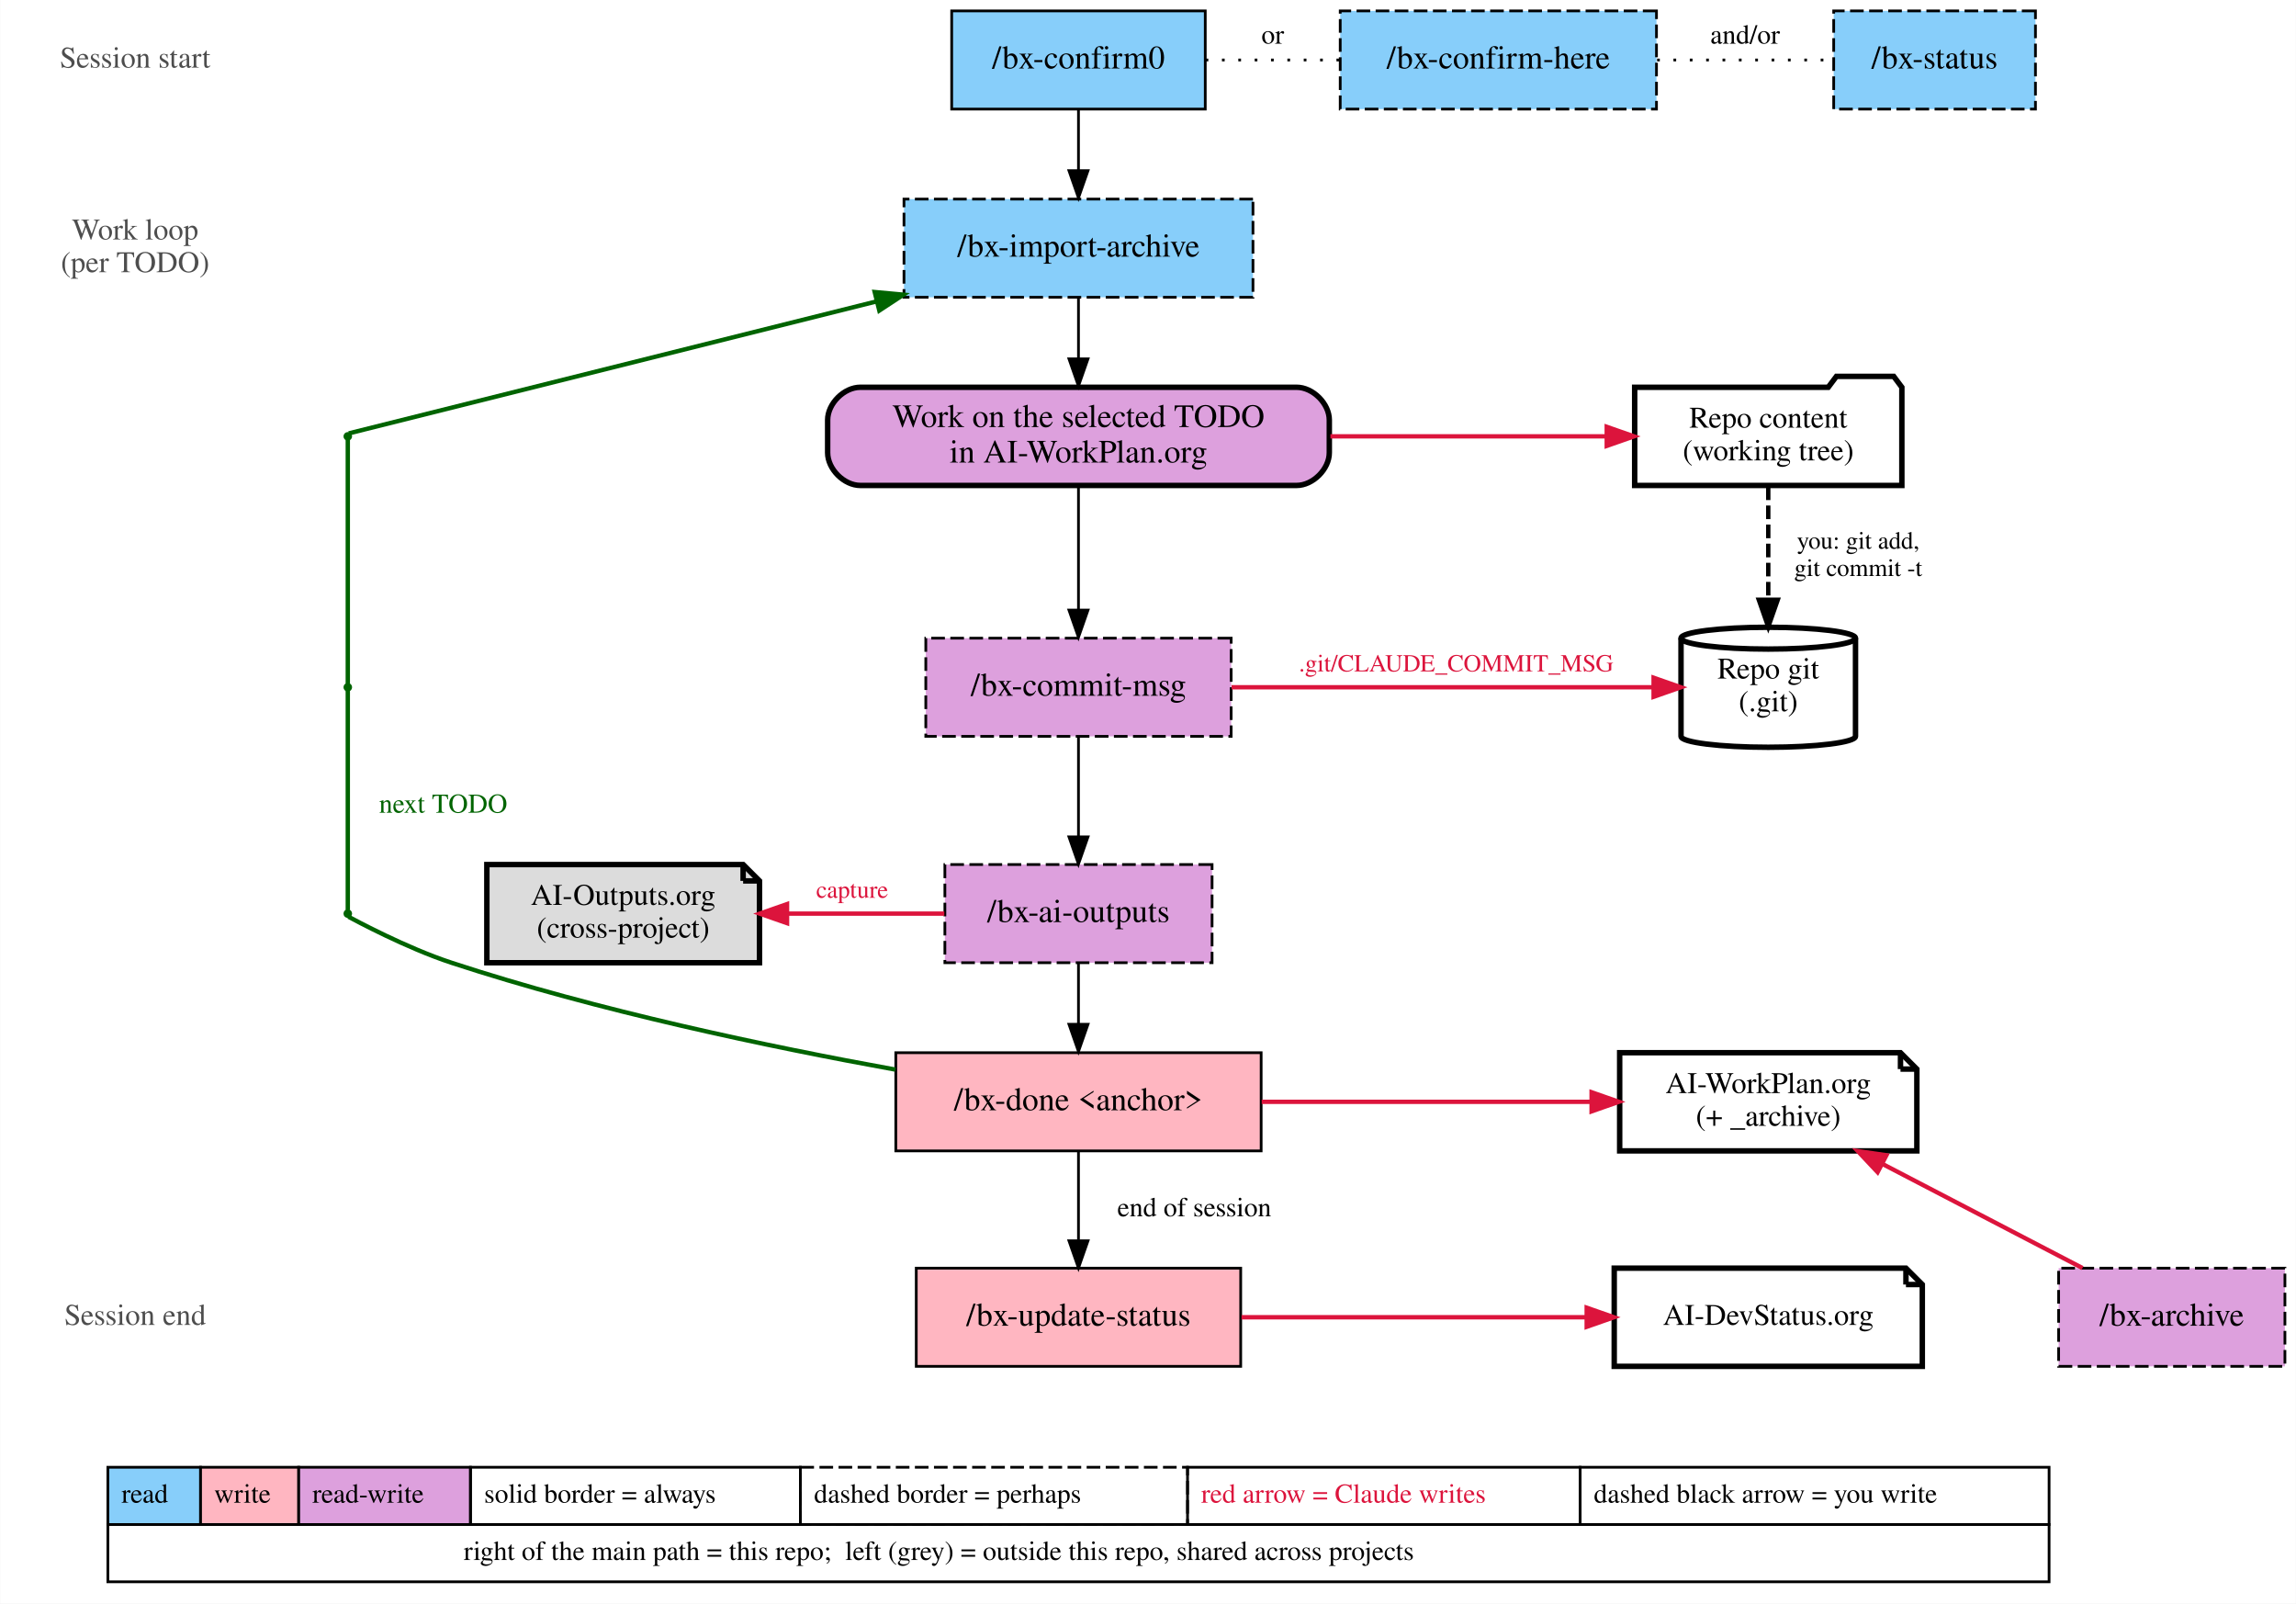
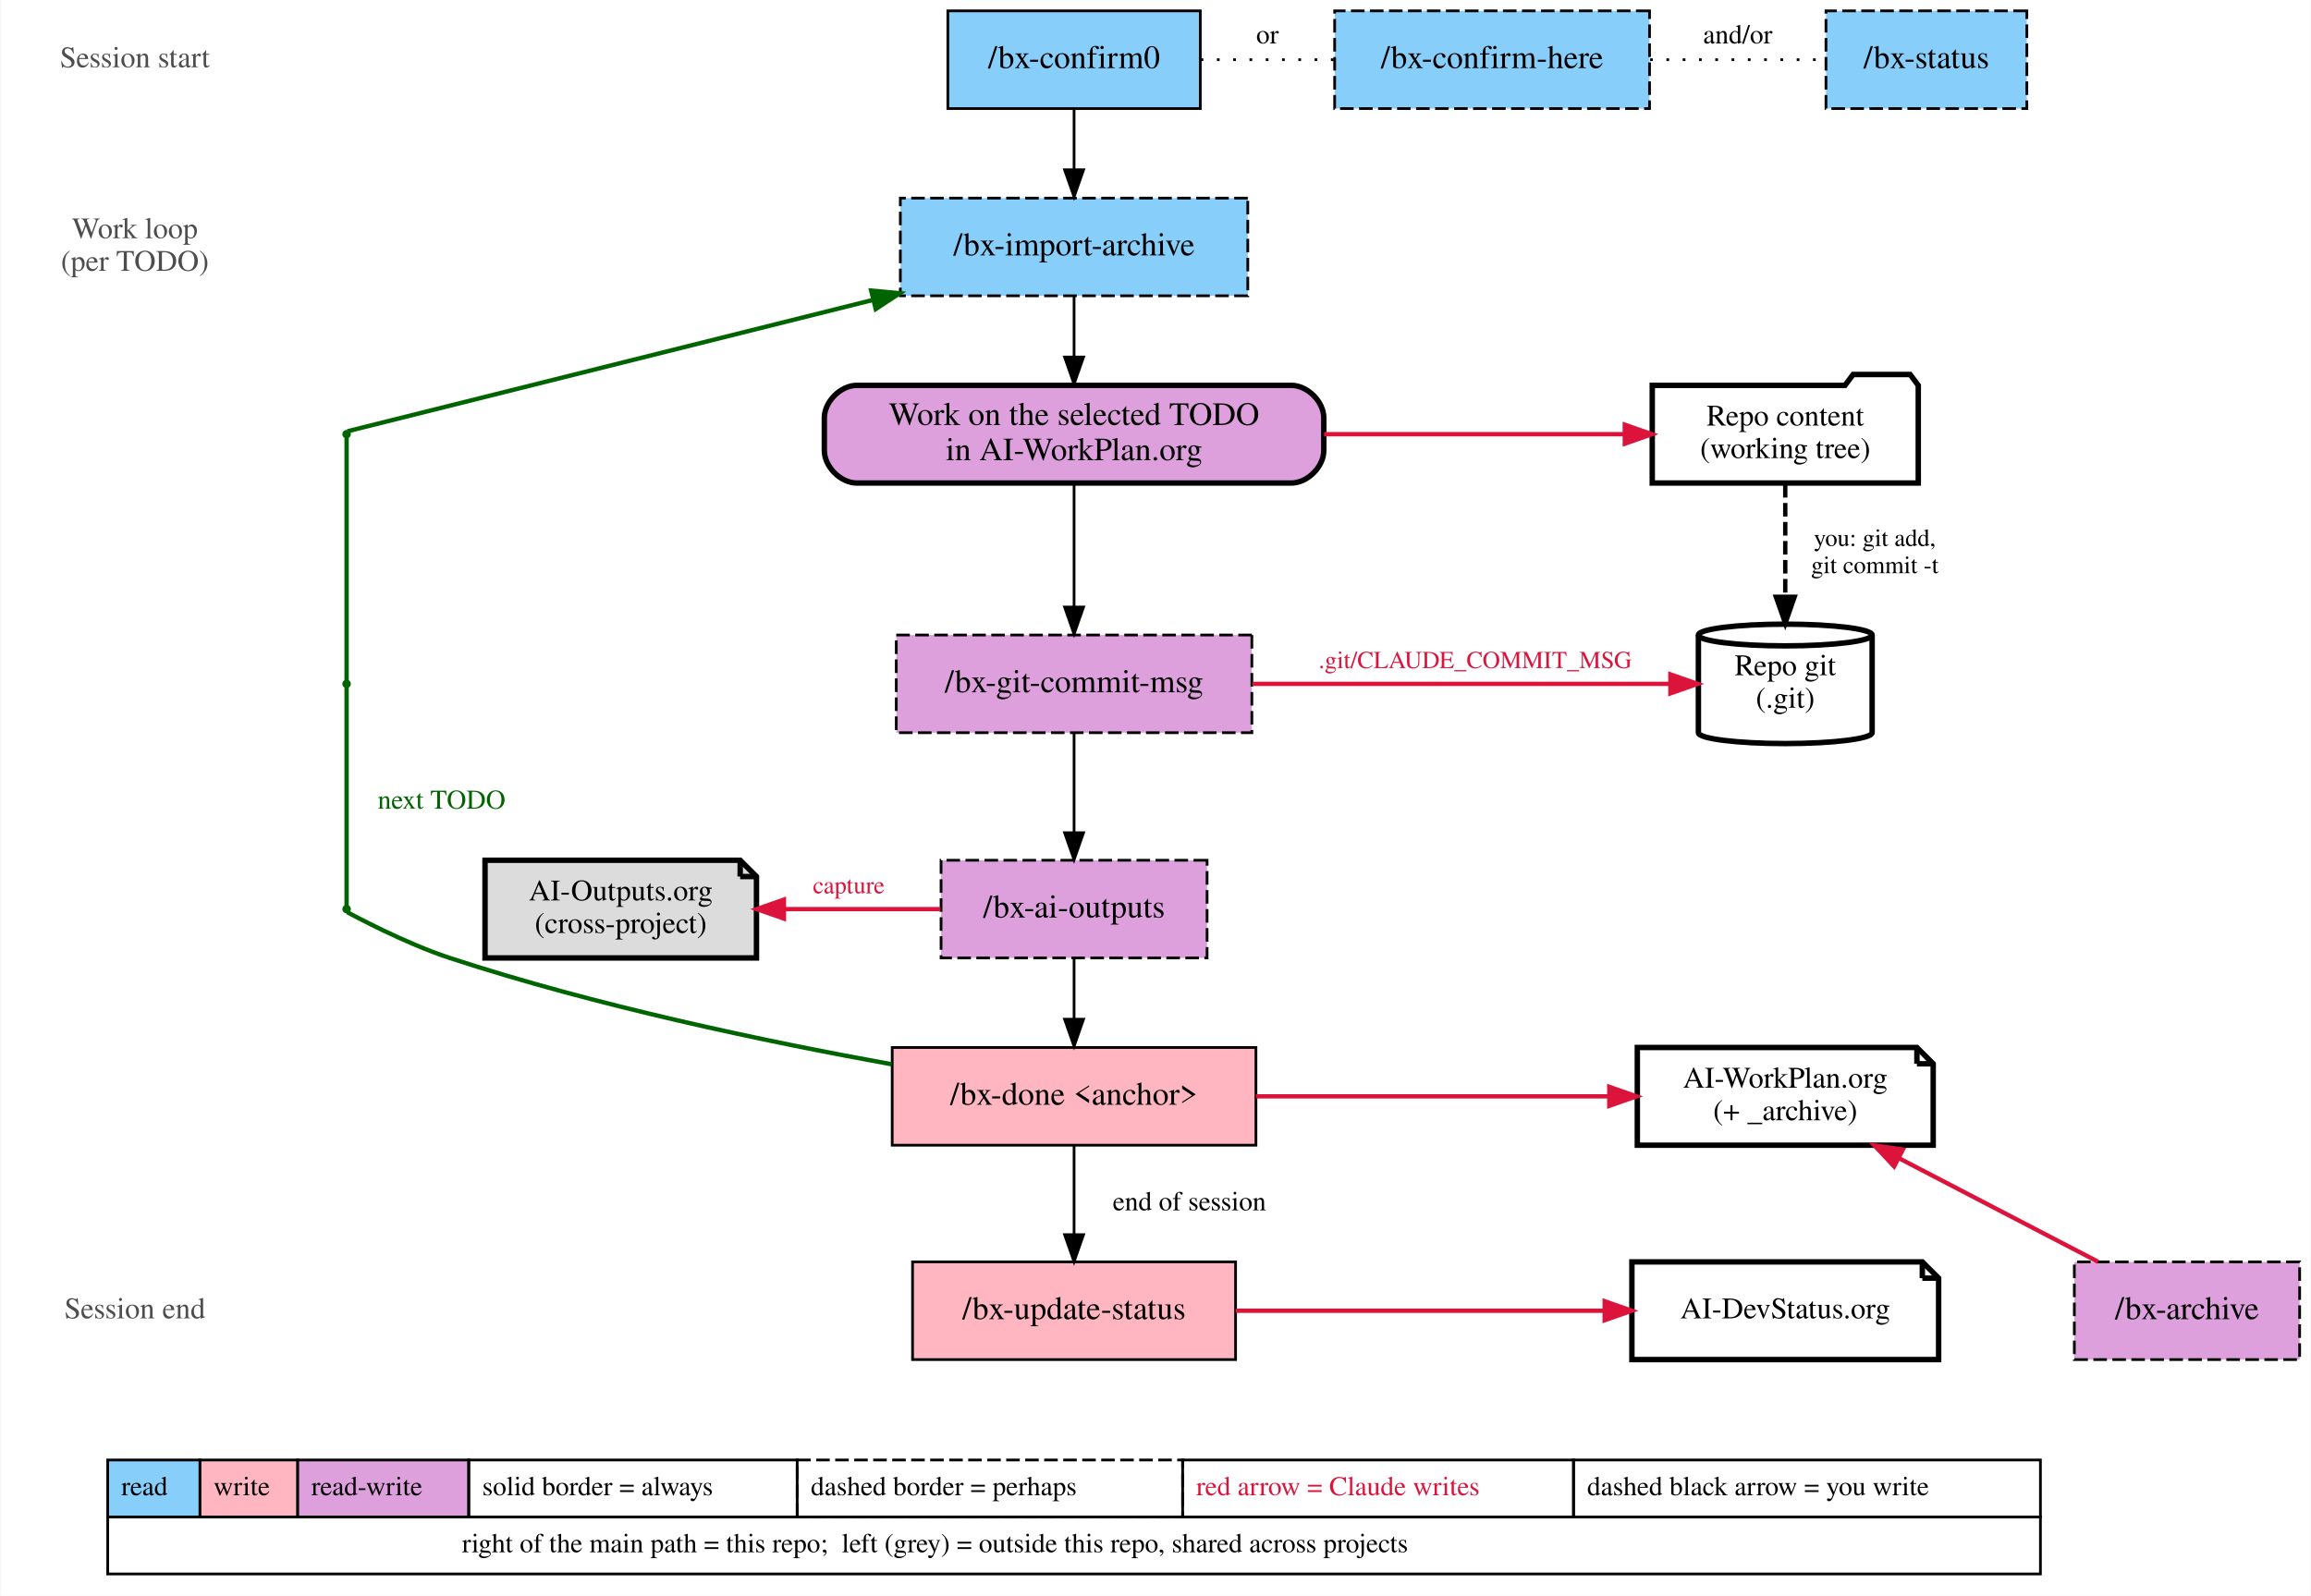
- <svg xmlns="http://www.w3.org/2000/svg" width="792pt" height="553pt" viewBox="0 0 842.00 588.00">
+ <svg xmlns="http://www.w3.org/2000/svg" width="792pt" height="547pt" viewBox="0 0 851.00 588.00">
  <g id="graph0" class="graph" transform="scale(1 1) rotate(0) translate(4 584)">
-     <polygon fill="white" stroke="transparent" points="-4,4 -4,-584 838,-584 838,4 -4,4" />
+     <polygon fill="white" stroke="transparent" points="-4,4 -4,-584 847,-584 847,4 -4,4" />
    <g id="node1" class="node">
      <text text-anchor="middle" x="45.5" y="-559.2" font-family="Times,serif" font-size="11.00" fill="#4d4d4d">Session start</text>
    </g>
    <g id="node2" class="node">
      <text text-anchor="middle" x="45.5" y="-496.2" font-family="Times,serif" font-size="11.00" fill="#4d4d4d">Work loop</text>
      <text text-anchor="middle" x="45.5" y="-484.2" font-family="Times,serif" font-size="11.00" fill="#4d4d4d">(per TODO)</text>
    </g>
    <g id="node3" class="node">
</g>
    <g id="node4" class="node">
</g>
    <g id="node12" class="node">
      <ellipse fill="darkgreen" stroke="darkgreen" cx="123.5" cy="-424" rx="1.08" ry="1.08" />
    </g>
    <g id="node5" class="node">
</g>
    <g id="node15" class="node">
      <ellipse fill="darkgreen" stroke="darkgreen" cx="123.5" cy="-332" rx="1.08" ry="1.08" />
    </g>
    <g id="node6" class="node">
</g>
    <g id="node18" class="node">
      <ellipse fill="darkgreen" stroke="darkgreen" cx="123.5" cy="-249" rx="1.08" ry="1.08" />
    </g>
    <g id="node7" class="node">
      <text text-anchor="middle" x="45.5" y="-98.2" font-family="Times,serif" font-size="11.00" fill="#4d4d4d">Session end</text>
    </g>
    <g id="node8" class="node">
      <polygon fill="lightskyblue" stroke="black" points="438,-580 345,-580 345,-544 438,-544 438,-580" />
      <text text-anchor="middle" x="391.5" y="-558.9" font-family="Times,serif" font-size="12.00">/bx-confirm0</text>
    </g>
    <g id="node9" class="node">
      <polygon fill="lightskyblue" stroke="black" stroke-dasharray="5,2" points="603.5,-580 487.5,-580 487.5,-544 603.5,-544 603.5,-580" />
      <text text-anchor="middle" x="545.5" y="-558.9" font-family="Times,serif" font-size="12.00">/bx-confirm-here</text>
    </g>
    <g id="edge34" class="edge">
      <path fill="none" stroke="black" stroke-dasharray="1,5" d="M438.12,-562C453.62,-562 471.06,-562 487.32,-562" />
      <text text-anchor="middle" x="462.75" y="-568" font-family="Times,serif" font-size="10.00"> or </text>
    </g>
    <g id="node11" class="node">
      <polygon fill="lightskyblue" stroke="black" stroke-dasharray="5,2" points="455.5,-511 327.5,-511 327.5,-475 455.5,-475 455.5,-511" />
      <text text-anchor="middle" x="391.5" y="-489.9" font-family="Times,serif" font-size="12.00">/bx-import-archive</text>
    </g>
    <g id="edge24" class="edge">
      <path fill="none" stroke="black" d="M391.5,-543.75C391.5,-537 391.5,-529.09 391.5,-521.59" />
      <polygon fill="black" stroke="black" points="395,-521.43 391.5,-511.43 388,-521.43 395,-521.43" />
    </g>
    <g id="node10" class="node">
      <polygon fill="lightskyblue" stroke="black" stroke-dasharray="5,2" points="742.5,-580 668.5,-580 668.5,-544 742.5,-544 742.5,-580" />
      <text text-anchor="middle" x="705.5" y="-558.9" font-family="Times,serif" font-size="12.00">/bx-status</text>
    </g>
    <g id="edge35" class="edge">
      <path fill="none" stroke="black" stroke-dasharray="1,5" d="M603.72,-562C625.34,-562 649.26,-562 668.48,-562" />
      <text text-anchor="middle" x="636" y="-568" font-family="Times,serif" font-size="10.00"> and/or </text>
    </g>
    <g id="edge30" class="edge">
      <path fill="none" stroke="darkgreen" stroke-width="1.6" d="M317.18,-473.42C240.46,-454.24 130.92,-426.86 123.86,-425.09" />
      <polygon fill="darkgreen" stroke="darkgreen" stroke-width="1.6" points="316.76,-476.92 327.31,-475.95 318.45,-470.13 316.76,-476.92" />
    </g>
    <g id="node13" class="node">
      <path fill="plum" stroke="black" stroke-width="2" d="M471.5,-442C471.5,-442 311.5,-442 311.5,-442 305.5,-442 299.5,-436 299.5,-430 299.5,-430 299.5,-418 299.5,-418 299.5,-412 305.5,-406 311.5,-406 311.5,-406 471.5,-406 471.5,-406 477.5,-406 483.5,-412 483.5,-418 483.5,-418 483.5,-430 483.5,-430 483.5,-436 477.5,-442 471.5,-442" />
      <text text-anchor="middle" x="391.5" y="-427.4" font-family="Times,serif" font-size="12.00">Work on the selected TODO</text>
      <text text-anchor="middle" x="391.5" y="-414.4" font-family="Times,serif" font-size="12.00">in AI-WorkPlan.org</text>
    </g>
    <g id="edge25" class="edge">
      <path fill="none" stroke="black" d="M391.5,-474.75C391.5,-468 391.5,-460.09 391.5,-452.59" />
      <polygon fill="black" stroke="black" points="395,-452.43 391.5,-442.43 388,-452.43 395,-452.43" />
    </g>
    <g id="edge31" class="edge">
      <path fill="none" stroke="darkgreen" stroke-width="1.6" d="M123.5,-422.74C123.5,-417.63 123.5,-338.2 123.5,-333.24" />
    </g>
    <g id="node14" class="node">
-       <polygon fill="white" stroke="black" stroke-width="2" points="693.5,-442 690.5,-446 669.5,-446 666.5,-442 595.5,-442 595.5,-406 693.5,-406 693.5,-442" />
-       <text text-anchor="middle" x="644.5" y="-427.2" font-family="Times,serif" font-size="11.00">Repo content</text>
-       <text text-anchor="middle" x="644.5" y="-415.2" font-family="Times,serif" font-size="11.00">(working tree)</text>
+       <polygon fill="white" stroke="black" stroke-width="2" points="702.5,-442 699.5,-446 678.5,-446 675.5,-442 604.5,-442 604.5,-406 702.5,-406 702.5,-442" />
+       <text text-anchor="middle" x="653.5" y="-427.2" font-family="Times,serif" font-size="11.00">Repo content</text>
+       <text text-anchor="middle" x="653.5" y="-415.2" font-family="Times,serif" font-size="11.00">(working tree)</text>
    </g>
    <g id="edge10" class="edge">
-       <path fill="none" stroke="crimson" stroke-width="1.6" d="M483.9,-424C517.69,-424 551.47,-424 585.25,-424" />
-       <polygon fill="crimson" stroke="crimson" stroke-width="1.6" points="585.25,-427.5 595.25,-424 585.25,-420.5 585.25,-427.5" />
+       <path fill="none" stroke="crimson" stroke-width="1.6" d="M483.61,-424C520.41,-424 557.21,-424 594.01,-424" />
+       <polygon fill="crimson" stroke="crimson" stroke-width="1.6" points="594.39,-427.5 604.39,-424 594.39,-420.5 594.39,-427.5" />
    </g>
    <g id="node16" class="node">
-       <polygon fill="plum" stroke="black" stroke-dasharray="5,2" points="447.5,-350 335.5,-350 335.5,-314 447.5,-314 447.5,-350" />
-       <text text-anchor="middle" x="391.5" y="-328.9" font-family="Times,serif" font-size="12.00">/bx-commit-msg</text>
+       <polygon fill="plum" stroke="black" stroke-dasharray="5,2" points="457,-350 326,-350 326,-314 457,-314 457,-350" />
+       <text text-anchor="middle" x="391.5" y="-328.9" font-family="Times,serif" font-size="12.00">/bx-git-commit-msg</text>
    </g>
    <g id="edge26" class="edge">
      <path fill="none" stroke="black" d="M391.5,-405.65C391.5,-392.82 391.5,-375.11 391.5,-360.38" />
      <polygon fill="black" stroke="black" points="395,-360.3 391.5,-350.3 388,-360.3 395,-360.3" />
    </g>
    <g id="node17" class="node">
-       <path fill="white" stroke="black" stroke-width="2" d="M676.5,-350C676.5,-352.21 662.16,-354 644.5,-354 626.84,-354 612.5,-352.21 612.5,-350 612.5,-350 612.5,-314 612.5,-314 612.5,-311.79 626.84,-310 644.5,-310 662.16,-310 676.5,-311.79 676.5,-314 676.5,-314 676.5,-350 676.5,-350" />
-       <path fill="none" stroke="black" stroke-width="2" d="M676.5,-350C676.5,-347.79 662.16,-346 644.5,-346 626.84,-346 612.5,-347.79 612.5,-350" />
-       <text text-anchor="middle" x="644.5" y="-335.2" font-family="Times,serif" font-size="11.00">Repo git</text>
-       <text text-anchor="middle" x="644.5" y="-323.2" font-family="Times,serif" font-size="11.00">(.git)</text>
+       <path fill="white" stroke="black" stroke-width="2" d="M685.5,-350C685.5,-352.21 671.16,-354 653.5,-354 635.84,-354 621.5,-352.21 621.5,-350 621.5,-350 621.5,-314 621.5,-314 621.5,-311.79 635.84,-310 653.5,-310 671.16,-310 685.5,-311.79 685.5,-314 685.5,-314 685.5,-350 685.5,-350" />
+       <path fill="none" stroke="black" stroke-width="2" d="M685.5,-350C685.5,-347.79 671.16,-346 653.5,-346 635.84,-346 621.5,-347.79 621.5,-350" />
+       <text text-anchor="middle" x="653.5" y="-335.2" font-family="Times,serif" font-size="11.00">Repo git</text>
+       <text text-anchor="middle" x="653.5" y="-323.2" font-family="Times,serif" font-size="11.00">(.git)</text>
    </g>
    <g id="edge7" class="edge">
-       <path fill="none" stroke="black" stroke-width="1.6" stroke-dasharray="5,2" d="M644.5,-405.65C644.5,-393.92 644.5,-378.11 644.5,-364.24" />
-       <polygon fill="black" stroke="black" stroke-width="1.6" points="648,-364.1 644.5,-354.1 641,-364.1 648,-364.1" />
-       <text text-anchor="middle" x="677.5" y="-382.8" font-family="Times,serif" font-size="9.00"> you: git add, </text>
-       <text text-anchor="middle" x="677.5" y="-372.8" font-family="Times,serif" font-size="9.00"> git commit -t </text>
+       <path fill="none" stroke="black" stroke-width="1.6" stroke-dasharray="5,2" d="M653.5,-405.65C653.5,-393.92 653.5,-378.11 653.5,-364.24" />
+       <polygon fill="black" stroke="black" stroke-width="1.6" points="657,-364.1 653.5,-354.1 650,-364.1 657,-364.1" />
+       <text text-anchor="middle" x="686.5" y="-382.8" font-family="Times,serif" font-size="9.00"> you: git add, </text>
+       <text text-anchor="middle" x="686.5" y="-372.8" font-family="Times,serif" font-size="9.00"> git commit -t </text>
    </g>
    <g id="edge32" class="edge">
      <path fill="none" stroke="darkgreen" stroke-width="1.6" d="M123.5,-330.77C123.5,-326.17 123.5,-254.68 123.5,-250.22" />
      <text text-anchor="middle" x="158.5" y="-286" font-family="Times,serif" font-size="10.00" fill="darkgreen">  next TODO  </text>
    </g>
    <g id="edge11" class="edge">
-       <path fill="none" stroke="crimson" stroke-width="1.6" d="M447.65,-332C494.35,-332 559.81,-332 602.19,-332" />
-       <polygon fill="crimson" stroke="crimson" stroke-width="1.6" points="602.44,-335.5 612.44,-332 602.44,-328.5 602.44,-335.5" />
-       <text text-anchor="middle" x="530" y="-337.8" font-family="Times,serif" font-size="9.00" fill="crimson"> .git/CLAUDE_COMMIT_MSG </text>
+       <path fill="none" stroke="crimson" stroke-width="1.6" d="M457.28,-332C505.49,-332 569.52,-332 611.11,-332" />
+       <polygon fill="crimson" stroke="crimson" stroke-width="1.6" points="611.18,-335.5 621.18,-332 611.18,-328.5 611.18,-335.5" />
+       <text text-anchor="middle" x="539.25" y="-337.8" font-family="Times,serif" font-size="9.00" fill="crimson"> .git/CLAUDE_COMMIT_MSG </text>
    </g>
    <g id="node20" class="node">
      <polygon fill="plum" stroke="black" stroke-dasharray="5,2" points="440.5,-267 342.5,-267 342.5,-231 440.5,-231 440.5,-267" />
      <text text-anchor="middle" x="391.5" y="-245.9" font-family="Times,serif" font-size="12.00">/bx-ai-outputs</text>
    </g>
    <g id="edge27" class="edge">
      <path fill="none" stroke="black" d="M391.5,-313.82C391.5,-303.19 391.5,-289.31 391.5,-277.2" />
      <polygon fill="black" stroke="black" points="395,-277.15 391.5,-267.15 388,-277.15 395,-277.15" />
    </g>
    <g id="node22" class="node">
-       <polygon fill="white" stroke="black" stroke-width="2" points="693,-198 590,-198 590,-162 699,-162 699,-192 693,-198" />
-       <polyline fill="none" stroke="black" stroke-width="2" points="693,-198 693,-192 " />
-       <polyline fill="none" stroke="black" stroke-width="2" points="699,-192 693,-192 " />
-       <text text-anchor="middle" x="644.5" y="-183.2" font-family="Times,serif" font-size="11.00">AI-WorkPlan.org</text>
-       <text text-anchor="middle" x="644.5" y="-171.2" font-family="Times,serif" font-size="11.00">(+ _archive)</text>
+       <polygon fill="white" stroke="black" stroke-width="2" points="702,-198 599,-198 599,-162 708,-162 708,-192 702,-198" />
+       <polyline fill="none" stroke="black" stroke-width="2" points="702,-198 702,-192 " />
+       <polyline fill="none" stroke="black" stroke-width="2" points="708,-192 702,-192 " />
+       <text text-anchor="middle" x="653.5" y="-183.2" font-family="Times,serif" font-size="11.00">AI-WorkPlan.org</text>
+       <text text-anchor="middle" x="653.5" y="-171.2" font-family="Times,serif" font-size="11.00">(+ _archive)</text>
    </g>
    <g id="node19" class="node">
      <polygon fill="gainsboro" stroke="black" stroke-width="2" points="268.5,-267 174.5,-267 174.5,-231 274.5,-231 274.5,-261 268.5,-267" />
      <polyline fill="none" stroke="black" stroke-width="2" points="268.5,-267 268.5,-261 " />
      <polyline fill="none" stroke="black" stroke-width="2" points="274.5,-261 268.5,-261 " />
      <text text-anchor="middle" x="224.5" y="-252.2" font-family="Times,serif" font-size="11.00">AI-Outputs.org</text>
      <text text-anchor="middle" x="224.5" y="-240.2" font-family="Times,serif" font-size="11.00">(cross-project)</text>
    </g>
    <g id="node21" class="node">
      <polygon fill="lightpink" stroke="black" points="458.5,-198 324.5,-198 324.5,-162 458.5,-162 458.5,-198" />
      <text text-anchor="middle" x="391.5" y="-176.9" font-family="Times,serif" font-size="12.00">/bx-done &lt;anchor&gt;</text>
    </g>
    <g id="edge33" class="edge">
      <path fill="none" stroke="darkgreen" stroke-width="1.6" d="M123.73,-247.87C126.04,-246.62 145.02,-236.41 161.5,-231 215.17,-213.37 277.95,-200.2 324.35,-191.81" />
    </g>
    <g id="edge20" class="edge">
      <path fill="none" stroke="crimson" stroke-width="1.6" d="M342.29,-249C324.22,-249 303.54,-249 284.62,-249" />
      <polygon fill="crimson" stroke="crimson" stroke-width="1.6" points="284.61,-245.5 274.61,-249 284.61,-252.5 284.61,-245.5" />
      <text text-anchor="middle" x="308.5" y="-254.8" font-family="Times,serif" font-size="9.00" fill="crimson"> capture </text>
    </g>
    <g id="edge28" class="edge">
      <path fill="none" stroke="black" d="M391.5,-230.75C391.5,-224 391.5,-216.09 391.5,-208.59" />
      <polygon fill="black" stroke="black" points="395,-208.43 391.5,-198.43 388,-208.43 395,-208.43" />
    </g>
    <g id="edge21" class="edge">
-       <path fill="none" stroke="crimson" stroke-width="1.6" d="M458.7,-180C498.96,-180 539.21,-180 579.47,-180" />
-       <polygon fill="crimson" stroke="crimson" stroke-width="1.6" points="579.7,-183.5 589.7,-180 579.7,-176.5 579.7,-183.5" />
+       <path fill="none" stroke="crimson" stroke-width="1.6" d="M458.54,-180C501.87,-180 545.2,-180 588.54,-180" />
+       <polygon fill="crimson" stroke="crimson" stroke-width="1.6" points="588.67,-183.5 598.67,-180 588.67,-176.5 588.67,-183.5" />
    </g>
    <g id="node23" class="node">
      <polygon fill="lightpink" stroke="black" points="451,-119 332,-119 332,-83 451,-83 451,-119" />
      <text text-anchor="middle" x="391.5" y="-97.9" font-family="Times,serif" font-size="12.00">/bx-update-status</text>
    </g>
    <g id="edge29" class="edge">
      <path fill="none" stroke="black" d="M391.5,-161.91C391.5,-152.34 391.5,-140.18 391.5,-129.32" />
      <polygon fill="black" stroke="black" points="395,-129.04 391.5,-119.04 388,-129.04 395,-129.04" />
      <text text-anchor="middle" x="434" y="-138" font-family="Times,serif" font-size="10.00">  end of session  </text>
    </g>
    <g id="node25" class="node">
-       <polygon fill="white" stroke="black" stroke-width="2" points="695,-119 588,-119 588,-83 701,-83 701,-113 695,-119" />
-       <polyline fill="none" stroke="black" stroke-width="2" points="695,-119 695,-113 " />
-       <polyline fill="none" stroke="black" stroke-width="2" points="701,-113 695,-113 " />
-       <text text-anchor="middle" x="644.5" y="-98.2" font-family="Times,serif" font-size="11.00">AI-DevStatus.org</text>
+       <polygon fill="white" stroke="black" stroke-width="2" points="704,-119 597,-119 597,-83 710,-83 710,-113 704,-119" />
+       <polyline fill="none" stroke="black" stroke-width="2" points="704,-119 704,-113 " />
+       <polyline fill="none" stroke="black" stroke-width="2" points="710,-113 704,-113 " />
+       <text text-anchor="middle" x="653.5" y="-98.2" font-family="Times,serif" font-size="11.00">AI-DevStatus.org</text>
    </g>
    <g id="edge23" class="edge">
-       <path fill="none" stroke="crimson" stroke-width="1.6" d="M451.29,-101C493.45,-101 535.6,-101 577.76,-101" />
-       <polygon fill="crimson" stroke="crimson" stroke-width="1.6" points="577.9,-104.5 587.9,-101 577.9,-97.5 577.9,-104.5" />
+       <path fill="none" stroke="crimson" stroke-width="1.6" d="M451.12,-101C496.32,-101 541.52,-101 586.72,-101" />
+       <polygon fill="crimson" stroke="crimson" stroke-width="1.6" points="586.97,-104.5 596.97,-101 586.97,-97.5 586.97,-104.5" />
    </g>
    <g id="node26" class="node">
      <polygon fill="lightskyblue" stroke="transparent" points="35.5,-25 35.5,-46 69.5,-46 69.5,-25 35.5,-25" />
      <polygon fill="none" stroke="black" points="35.5,-25 35.5,-46 69.5,-46 69.5,-25 35.5,-25" />
      <text text-anchor="start" x="40.5" y="-33" font-family="Times,serif" font-size="10.00">read</text>
      <polygon fill="lightpink" stroke="transparent" points="69.5,-25 69.5,-46 105.5,-46 105.5,-25 69.5,-25" />
      <polygon fill="none" stroke="black" points="69.5,-25 69.5,-46 105.5,-46 105.5,-25 69.5,-25" />
      <text text-anchor="start" x="74.5" y="-33" font-family="Times,serif" font-size="10.00">write</text>
      <polygon fill="plum" stroke="transparent" points="105.5,-25 105.5,-46 168.5,-46 168.5,-25 105.5,-25" />
      <polygon fill="none" stroke="black" points="105.5,-25 105.5,-46 168.5,-46 168.5,-25 105.5,-25" />
      <text text-anchor="start" x="110.5" y="-33" font-family="Times,serif" font-size="10.00">read-write</text>
      <polygon fill="none" stroke="black" points="168.5,-25 168.5,-46 289.5,-46 289.5,-25 168.5,-25" />
      <text text-anchor="start" x="173.5" y="-33" font-family="Times,serif" font-size="10.00">solid border = always</text>
      <polygon fill="none" stroke="black" stroke-dasharray="5,2" points="289.5,-25 289.5,-46 431.5,-46 431.5,-25 289.5,-25" />
      <text text-anchor="start" x="294.5" y="-33" font-family="Times,serif" font-size="10.00">dashed border = perhaps</text>
      <polygon fill="none" stroke="black" points="431.5,-25 431.5,-46 575.5,-46 575.5,-25 431.5,-25" />
      <text text-anchor="start" x="436.5" y="-33" font-family="Times,serif" font-size="10.00" fill="crimson">red arrow = Claude writes</text>
      <polygon fill="none" stroke="black" points="575.5,-25 575.5,-46 747.5,-46 747.5,-25 575.5,-25" />
      <text text-anchor="start" x="580.5" y="-33" font-family="Times,serif" font-size="10.00">dashed black arrow = you write</text>
      <polygon fill="none" stroke="black" points="35.5,-4 35.5,-25 747.5,-25 747.5,-4 35.5,-4" />
      <text text-anchor="start" x="166" y="-12" font-family="Times,serif" font-size="10.00">right of the main path = this repo;  left (grey) = outside this repo, shared across projects</text>
    </g>
    <g id="node24" class="node">
-       <polygon fill="plum" stroke="black" stroke-dasharray="5,2" points="834,-119 751,-119 751,-83 834,-83 834,-119" />
-       <text text-anchor="middle" x="792.5" y="-97.9" font-family="Times,serif" font-size="12.00">/bx-archive</text>
+       <polygon fill="plum" stroke="black" stroke-dasharray="5,2" points="843,-119 760,-119 760,-83 843,-83 843,-119" />
+       <text text-anchor="middle" x="801.5" y="-97.9" font-family="Times,serif" font-size="12.00">/bx-archive</text>
    </g>
    <g id="edge22" class="edge">
-       <path fill="none" stroke="crimson" stroke-width="1.6" d="M759.75,-119.04C738.11,-130.3 709.57,-145.15 686.3,-157.25" />
-       <polygon fill="crimson" stroke="crimson" stroke-width="1.6" points="684.6,-154.19 677.35,-161.91 687.83,-160.4 684.6,-154.19" />
+       <path fill="none" stroke="crimson" stroke-width="1.6" d="M768.75,-119.04C747.11,-130.3 718.57,-145.15 695.3,-157.25" />
+       <polygon fill="crimson" stroke="crimson" stroke-width="1.6" points="693.6,-154.19 686.35,-161.91 696.83,-160.4 693.6,-154.19" />
    </g>
  </g>
</svg>
